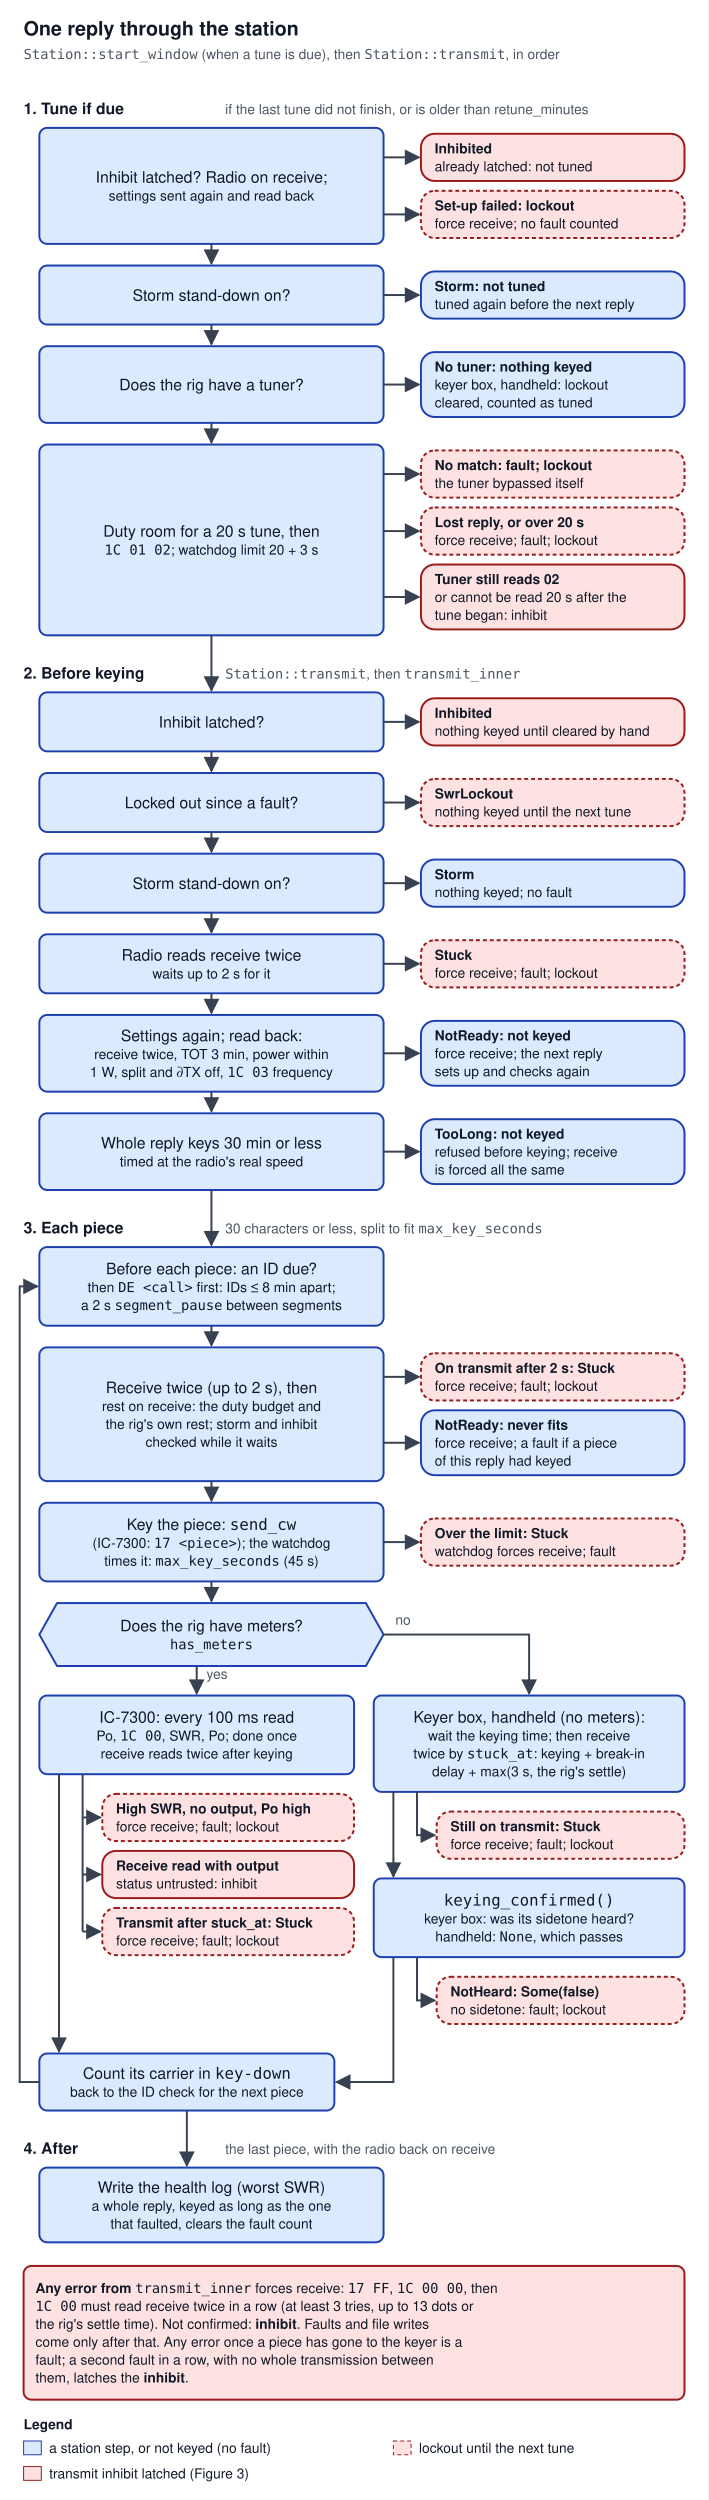
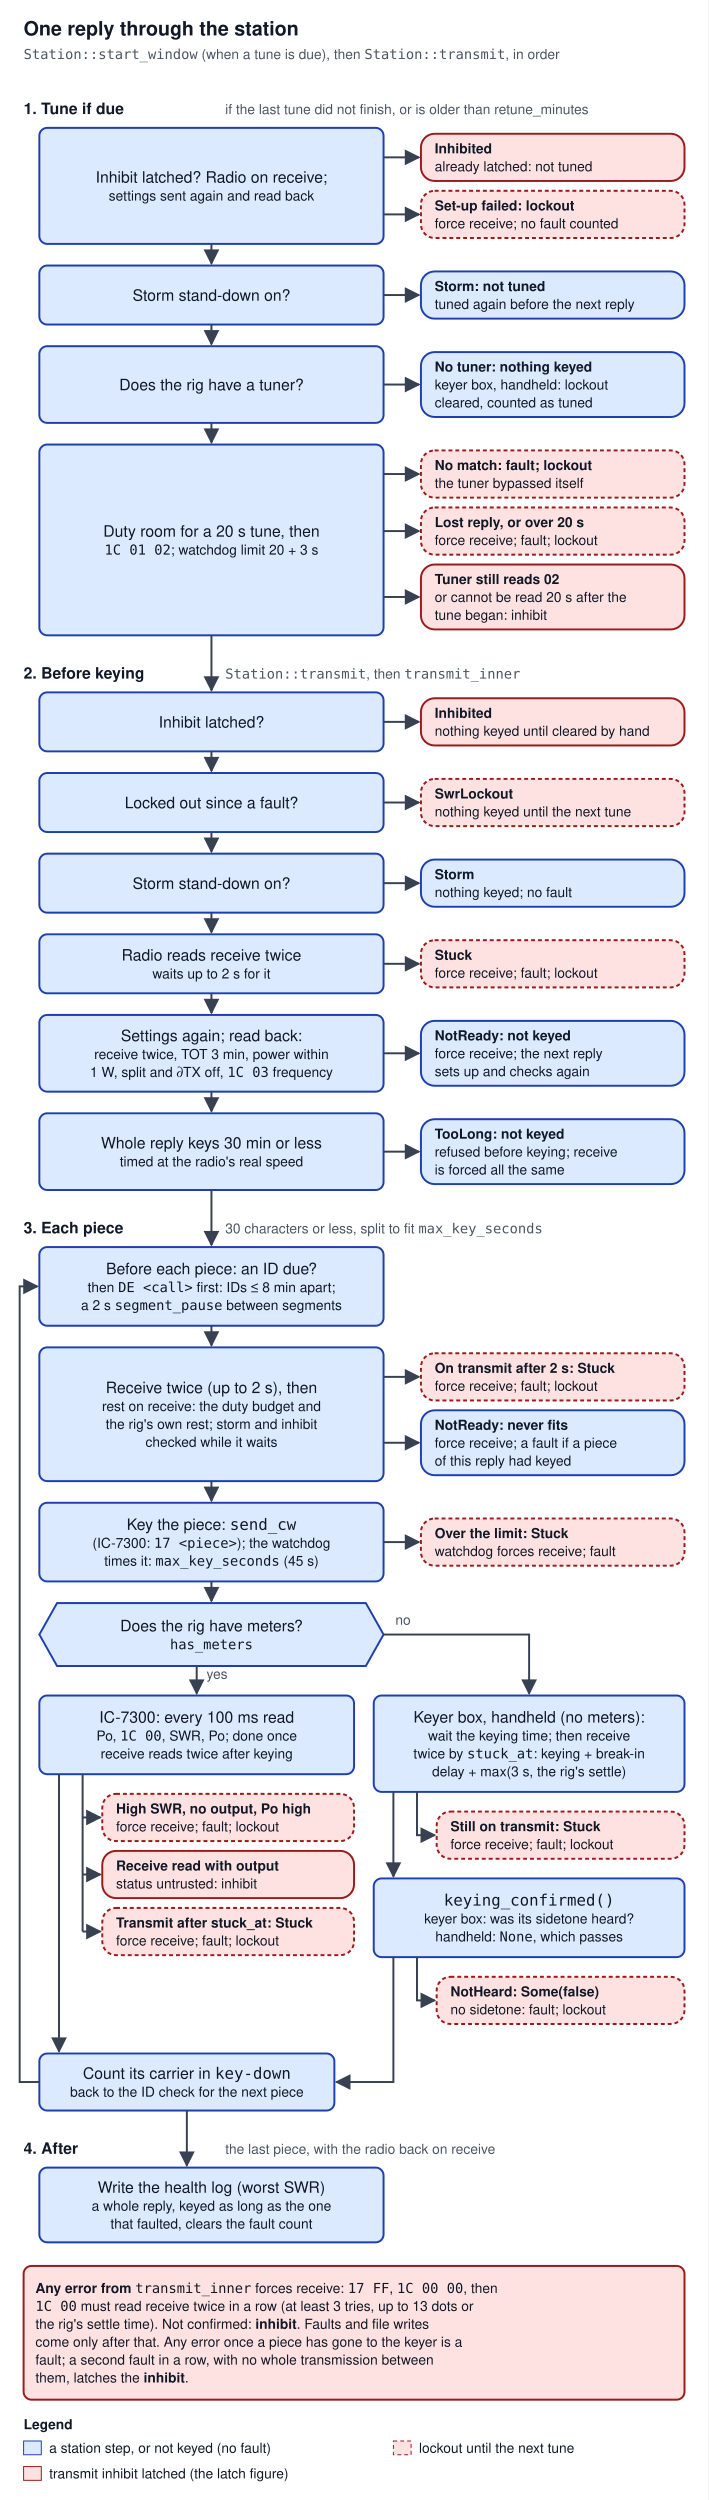
<svg xmlns="http://www.w3.org/2000/svg" viewBox="0 0 720 2542" width="720" height="2542" font-family="Helvetica, Arial, 'Liberation Sans', sans-serif" font-size="16" fill="#111827">
  <defs>
    <marker id="k05tx-arrow" viewBox="0 0 10 10" refX="9" refY="5" markerWidth="8" markerHeight="8" orient="auto-start-reverse">
      <path d="M0,0 L10,5 L0,10 z" fill="#374151" />
    </marker>
  </defs>
  <rect x="0" y="0" width="720" height="2542" fill="#ffffff" />
  <text x="24" y="36" text-anchor="start" font-size="20" fill="#111827" font-weight="bold">One reply through the station</text>
  <text x="24" y="60" text-anchor="start" font-size="14" fill="#4b5563">
    <tspan font-family="Menlo, Consolas, 'DejaVu Sans Mono', monospace">Station::start_window</tspan> (when a tune is due), then <tspan font-family="Menlo, Consolas, 'DejaVu Sans Mono', monospace">Station::transmit</tspan>, in order</text>
  <text x="24" y="116" text-anchor="start" font-size="16" fill="#111827" font-weight="bold">1. Tune if due</text>
  <text x="229" y="116" text-anchor="start" font-size="14" fill="#4b5563">if the last tune did not finish, or is older than retune_minutes</text>
  <rect x="40" y="130" width="350" height="118" rx="8" fill="#dbeafe" stroke="#1e40af" stroke-width="2" />
  <text x="215" y="185.7" text-anchor="middle" font-size="16" fill="#111827">Inhibit latched? Radio on receive;</text>
  <text x="215" y="203.9" text-anchor="middle" font-size="14" fill="#111827">settings sent again and read back</text>
  <rect x="428" y="136" width="268" height="48" rx="14" fill="#fee2e2" stroke="#991b1b" stroke-width="2" />
  <text x="442" y="155.9" text-anchor="start" font-size="14" fill="#111827" font-weight="bold">Inhibited</text>
  <text x="442" y="174.1" text-anchor="start" font-size="14" fill="#111827">already latched: not tuned</text>
  <path d="M390,160 L426,160" fill="none" stroke="#374151" stroke-width="2" marker-end="url(#k05tx-arrow)" />
  <rect x="428" y="194" width="268" height="48" rx="14" fill="#fee2e2" stroke="#991b1b" stroke-width="2" stroke-dasharray="4 3" />
  <text x="442" y="213.9" text-anchor="start" font-size="14" fill="#111827" font-weight="bold">Set-up failed: lockout</text>
  <text x="442" y="232.1" text-anchor="start" font-size="14" fill="#111827">force receive; no fault counted</text>
  <path d="M390,218 L426,218" fill="none" stroke="#374151" stroke-width="2" marker-end="url(#k05tx-arrow)" />
  <path d="M215,248 L215,268" fill="none" stroke="#374151" stroke-width="2" marker-end="url(#k05tx-arrow)" />
  <rect x="40" y="270" width="350" height="60" rx="8" fill="#dbeafe" stroke="#1e40af" stroke-width="2" />
  <text x="215" y="305.8" text-anchor="middle" font-size="16" fill="#111827">Storm stand-down on?</text>
  <rect x="428" y="276" width="268" height="48" rx="14" fill="#dbeafe" stroke="#1e40af" stroke-width="2" />
  <text x="442" y="295.9" text-anchor="start" font-size="14" fill="#111827" font-weight="bold">Storm: not tuned</text>
  <text x="442" y="314.1" text-anchor="start" font-size="14" fill="#111827">tuned again before the next reply</text>
  <path d="M390,300 L426,300" fill="none" stroke="#374151" stroke-width="2" marker-end="url(#k05tx-arrow)" />
  <path d="M215,330 L215,350" fill="none" stroke="#374151" stroke-width="2" marker-end="url(#k05tx-arrow)" />
  <rect x="40" y="352" width="350" height="78" rx="8" fill="#dbeafe" stroke="#1e40af" stroke-width="2" />
  <text x="215" y="396.8" text-anchor="middle" font-size="16" fill="#111827">Does the rig have a tuner?</text>
  <rect x="428" y="358" width="268" height="66" rx="14" fill="#dbeafe" stroke="#1e40af" stroke-width="2" />
  <text x="442" y="377.8" text-anchor="start" font-size="14" fill="#111827" font-weight="bold">No tuner: nothing keyed</text>
  <text x="442" y="396" text-anchor="start" font-size="14" fill="#111827">keyer box, handheld: lockout</text>
  <text x="442" y="414.2" text-anchor="start" font-size="14" fill="#111827">cleared, counted as tuned</text>
  <path d="M390,391 L426,391" fill="none" stroke="#374151" stroke-width="2" marker-end="url(#k05tx-arrow)" />
  <path d="M215,430 L215,450" fill="none" stroke="#374151" stroke-width="2" marker-end="url(#k05tx-arrow)" />
  <rect x="40" y="452" width="350" height="194" rx="8" fill="#dbeafe" stroke="#1e40af" stroke-width="2" />
  <text x="215" y="545.7" text-anchor="middle" font-size="16" fill="#111827">Duty room for a 20 s tune, then</text>
  <text x="215" y="563.9" text-anchor="middle" font-size="14" fill="#111827">
    <tspan font-family="Menlo, Consolas, 'DejaVu Sans Mono', monospace">1C 01 02</tspan>; watchdog limit 20 + 3 s</text>
  <rect x="428" y="458" width="268" height="48" rx="14" fill="#fee2e2" stroke="#991b1b" stroke-width="2" stroke-dasharray="4 3" />
  <text x="442" y="477.9" text-anchor="start" font-size="14" fill="#111827" font-weight="bold">No match: fault; lockout</text>
  <text x="442" y="496.1" text-anchor="start" font-size="14" fill="#111827">the tuner bypassed itself</text>
  <path d="M390,482 L426,482" fill="none" stroke="#374151" stroke-width="2" marker-end="url(#k05tx-arrow)" />
  <rect x="428" y="516" width="268" height="48" rx="14" fill="#fee2e2" stroke="#991b1b" stroke-width="2" stroke-dasharray="4 3" />
  <text x="442" y="535.9" text-anchor="start" font-size="14" fill="#111827" font-weight="bold">Lost reply, or over 20 s</text>
  <text x="442" y="554.1" text-anchor="start" font-size="14" fill="#111827">force receive; fault; lockout</text>
  <path d="M390,540 L426,540" fill="none" stroke="#374151" stroke-width="2" marker-end="url(#k05tx-arrow)" />
  <rect x="428" y="574" width="268" height="66" rx="14" fill="#fee2e2" stroke="#991b1b" stroke-width="2" />
  <text x="442" y="593.8" text-anchor="start" font-size="14" fill="#111827" font-weight="bold">Tuner still reads 02</text>
  <text x="442" y="612" text-anchor="start" font-size="14" fill="#111827">or cannot be read 20 s after the</text>
  <text x="442" y="630.2" text-anchor="start" font-size="14" fill="#111827">tune began: inhibit</text>
  <path d="M390,607 L426,607" fill="none" stroke="#374151" stroke-width="2" marker-end="url(#k05tx-arrow)" />
  <text x="24" y="690" text-anchor="start" font-size="16" fill="#111827" font-weight="bold">2. Before keying</text>
  <text x="229" y="690" text-anchor="start" font-size="14" fill="#4b5563">
    <tspan font-family="Menlo, Consolas, 'DejaVu Sans Mono', monospace">Station::transmit</tspan>, then <tspan font-family="Menlo, Consolas, 'DejaVu Sans Mono', monospace">transmit_inner</tspan>
  </text>
  <path d="M215,646 L215,702" fill="none" stroke="#374151" stroke-width="2" marker-end="url(#k05tx-arrow)" />
  <rect x="40" y="704" width="350" height="60" rx="8" fill="#dbeafe" stroke="#1e40af" stroke-width="2" />
  <text x="215" y="739.8" text-anchor="middle" font-size="16" fill="#111827">Inhibit latched?</text>
  <rect x="428" y="710" width="268" height="48" rx="14" fill="#fee2e2" stroke="#991b1b" stroke-width="2" />
  <text x="442" y="729.9" text-anchor="start" font-size="14" fill="#111827" font-weight="bold">Inhibited</text>
  <text x="442" y="748.1" text-anchor="start" font-size="14" fill="#111827">nothing keyed until cleared by hand</text>
  <path d="M390,734 L426,734" fill="none" stroke="#374151" stroke-width="2" marker-end="url(#k05tx-arrow)" />
  <path d="M215,764 L215,784" fill="none" stroke="#374151" stroke-width="2" marker-end="url(#k05tx-arrow)" />
  <rect x="40" y="786" width="350" height="60" rx="8" fill="#dbeafe" stroke="#1e40af" stroke-width="2" />
  <text x="215" y="821.8" text-anchor="middle" font-size="16" fill="#111827">Locked out since a fault?</text>
  <rect x="428" y="792" width="268" height="48" rx="14" fill="#fee2e2" stroke="#991b1b" stroke-width="2" stroke-dasharray="4 3" />
  <text x="442" y="811.9" text-anchor="start" font-size="14" fill="#111827" font-weight="bold">SwrLockout</text>
  <text x="442" y="830.1" text-anchor="start" font-size="14" fill="#111827">nothing keyed until the next tune</text>
  <path d="M390,816 L426,816" fill="none" stroke="#374151" stroke-width="2" marker-end="url(#k05tx-arrow)" />
  <path d="M215,846 L215,866" fill="none" stroke="#374151" stroke-width="2" marker-end="url(#k05tx-arrow)" />
  <rect x="40" y="868" width="350" height="60" rx="8" fill="#dbeafe" stroke="#1e40af" stroke-width="2" />
  <text x="215" y="903.8" text-anchor="middle" font-size="16" fill="#111827">Storm stand-down on?</text>
  <rect x="428" y="874" width="268" height="48" rx="14" fill="#dbeafe" stroke="#1e40af" stroke-width="2" />
  <text x="442" y="893.9" text-anchor="start" font-size="14" fill="#111827" font-weight="bold">Storm</text>
  <text x="442" y="912.1" text-anchor="start" font-size="14" fill="#111827">nothing keyed; no fault</text>
  <path d="M390,898 L426,898" fill="none" stroke="#374151" stroke-width="2" marker-end="url(#k05tx-arrow)" />
  <path d="M215,928 L215,948" fill="none" stroke="#374151" stroke-width="2" marker-end="url(#k05tx-arrow)" />
  <rect x="40" y="950" width="350" height="60" rx="8" fill="#dbeafe" stroke="#1e40af" stroke-width="2" />
  <text x="215" y="976.7" text-anchor="middle" font-size="16" fill="#111827">Radio reads receive twice</text>
  <text x="215" y="994.9" text-anchor="middle" font-size="14" fill="#111827">waits up to 2 s for it</text>
  <rect x="428" y="956" width="268" height="48" rx="14" fill="#fee2e2" stroke="#991b1b" stroke-width="2" stroke-dasharray="4 3" />
  <text x="442" y="975.9" text-anchor="start" font-size="14" fill="#111827" font-weight="bold">Stuck</text>
  <text x="442" y="994.1" text-anchor="start" font-size="14" fill="#111827">force receive; fault; lockout</text>
  <path d="M390,980 L426,980" fill="none" stroke="#374151" stroke-width="2" marker-end="url(#k05tx-arrow)" />
  <path d="M215,1010 L215,1030" fill="none" stroke="#374151" stroke-width="2" marker-end="url(#k05tx-arrow)" />
  <rect x="40" y="1032" width="350" height="78" rx="8" fill="#dbeafe" stroke="#1e40af" stroke-width="2" />
  <text x="215" y="1058.6" text-anchor="middle" font-size="16" fill="#111827">Settings again; read back:</text>
  <text x="215" y="1076.8" text-anchor="middle" font-size="14" fill="#111827">receive twice, TOT 3 min, power within</text>
  <text x="215" y="1095" text-anchor="middle" font-size="14" fill="#111827">1 W, split and ∂TX off, <tspan font-family="Menlo, Consolas, 'DejaVu Sans Mono', monospace">1C 03</tspan> frequency</text>
  <rect x="428" y="1038" width="268" height="66" rx="14" fill="#dbeafe" stroke="#1e40af" stroke-width="2" />
  <text x="442" y="1057.8" text-anchor="start" font-size="14" fill="#111827" font-weight="bold">NotReady: not keyed</text>
  <text x="442" y="1076" text-anchor="start" font-size="14" fill="#111827">force receive; the next reply</text>
  <text x="442" y="1094.2" text-anchor="start" font-size="14" fill="#111827">sets up and checks again</text>
  <path d="M390,1071 L426,1071" fill="none" stroke="#374151" stroke-width="2" marker-end="url(#k05tx-arrow)" />
  <path d="M215,1110 L215,1130" fill="none" stroke="#374151" stroke-width="2" marker-end="url(#k05tx-arrow)" />
  <rect x="40" y="1132" width="350" height="78" rx="8" fill="#dbeafe" stroke="#1e40af" stroke-width="2" />
  <text x="215" y="1167.7" text-anchor="middle" font-size="16" fill="#111827">Whole reply keys 30 min or less</text>
  <text x="215" y="1185.9" text-anchor="middle" font-size="14" fill="#111827">timed at the radio's real speed</text>
  <rect x="428" y="1138" width="268" height="66" rx="14" fill="#dbeafe" stroke="#1e40af" stroke-width="2" />
  <text x="442" y="1157.8" text-anchor="start" font-size="14" fill="#111827" font-weight="bold">TooLong: not keyed</text>
  <text x="442" y="1176" text-anchor="start" font-size="14" fill="#111827">refused before keying; receive</text>
  <text x="442" y="1194.2" text-anchor="start" font-size="14" fill="#111827">is forced all the same</text>
  <path d="M390,1171 L426,1171" fill="none" stroke="#374151" stroke-width="2" marker-end="url(#k05tx-arrow)" />
  <text x="24" y="1254" text-anchor="start" font-size="16" fill="#111827" font-weight="bold">3. Each piece</text>
  <text x="229" y="1254" text-anchor="start" font-size="14" fill="#4b5563">30 characters or less, split to fit <tspan font-family="Menlo, Consolas, 'DejaVu Sans Mono', monospace">max_key_seconds</tspan>
  </text>
  <path d="M215,1210 L215,1266" fill="none" stroke="#374151" stroke-width="2" marker-end="url(#k05tx-arrow)" />
  <rect x="40" y="1268" width="350" height="80" rx="8" fill="#dbeafe" stroke="#1e40af" stroke-width="2" />
  <text x="215" y="1295.6" text-anchor="middle" font-size="16" fill="#111827">Before each piece: an ID due?</text>
  <text x="215" y="1313.8" text-anchor="middle" font-size="14" fill="#111827">then <tspan font-family="Menlo, Consolas, 'DejaVu Sans Mono', monospace">DE &lt;call&gt;</tspan> first: IDs ≤ 8 min apart;</text>
  <text x="215" y="1332" text-anchor="middle" font-size="14" fill="#111827">a 2 s <tspan font-family="Menlo, Consolas, 'DejaVu Sans Mono', monospace">segment_pause</tspan> between segments</text>
  <path d="M215,1348 L215,1368" fill="none" stroke="#374151" stroke-width="2" marker-end="url(#k05tx-arrow)" />
  <rect x="40" y="1370" width="350" height="136" rx="8" fill="#dbeafe" stroke="#1e40af" stroke-width="2" />
  <text x="215" y="1416.5" text-anchor="middle" font-size="16" fill="#111827">Receive twice (up to 2 s), then</text>
  <text x="215" y="1434.7" text-anchor="middle" font-size="14" fill="#111827">rest on receive: the duty budget and</text>
  <text x="215" y="1452.9" text-anchor="middle" font-size="14" fill="#111827">the rig's own rest; storm and inhibit</text>
  <text x="215" y="1471.1" text-anchor="middle" font-size="14" fill="#111827">checked while it waits</text>
  <rect x="428" y="1376" width="268" height="48" rx="14" fill="#fee2e2" stroke="#991b1b" stroke-width="2" stroke-dasharray="4 3" />
  <text x="442" y="1395.9" text-anchor="start" font-size="14" fill="#111827" font-weight="bold">On transmit after 2 s: Stuck</text>
  <text x="442" y="1414.1" text-anchor="start" font-size="14" fill="#111827">force receive; fault; lockout</text>
  <path d="M390,1400 L426,1400" fill="none" stroke="#374151" stroke-width="2" marker-end="url(#k05tx-arrow)" />
  <rect x="428" y="1434" width="268" height="66" rx="14" fill="#dbeafe" stroke="#1e40af" stroke-width="2" />
  <text x="442" y="1453.8" text-anchor="start" font-size="14" fill="#111827" font-weight="bold">NotReady: never fits</text>
  <text x="442" y="1472" text-anchor="start" font-size="14" fill="#111827">force receive; a fault if a piece</text>
  <text x="442" y="1490.2" text-anchor="start" font-size="14" fill="#111827">of this reply had keyed</text>
  <path d="M390,1467 L426,1467" fill="none" stroke="#374151" stroke-width="2" marker-end="url(#k05tx-arrow)" />
  <path d="M215,1506 L215,1526" fill="none" stroke="#374151" stroke-width="2" marker-end="url(#k05tx-arrow)" />
  <rect x="40" y="1528" width="350" height="80" rx="8" fill="#dbeafe" stroke="#1e40af" stroke-width="2" />
  <text x="215" y="1555.6" text-anchor="middle" font-size="16" fill="#111827">Key the piece: <tspan font-family="Menlo, Consolas, 'DejaVu Sans Mono', monospace">send_cw</tspan>
  </text>
  <text x="215" y="1573.8" text-anchor="middle" font-size="14" fill="#111827">(IC-7300: <tspan font-family="Menlo, Consolas, 'DejaVu Sans Mono', monospace">17 &lt;piece&gt;</tspan>); the watchdog</text>
  <text x="215" y="1592" text-anchor="middle" font-size="14" fill="#111827">times it: <tspan font-family="Menlo, Consolas, 'DejaVu Sans Mono', monospace">max_key_seconds</tspan> (45 s)</text>
  <rect x="428" y="1544" width="268" height="48" rx="14" fill="#fee2e2" stroke="#991b1b" stroke-width="2" stroke-dasharray="4 3" />
  <text x="442" y="1563.9" text-anchor="start" font-size="14" fill="#111827" font-weight="bold">Over the limit: Stuck</text>
  <text x="442" y="1582.1" text-anchor="start" font-size="14" fill="#111827">watchdog forces receive; fault</text>
  <path d="M390,1568 L426,1568" fill="none" stroke="#374151" stroke-width="2" marker-end="url(#k05tx-arrow)" />
  <path d="M215,1608 L215,1628" fill="none" stroke="#374151" stroke-width="2" marker-end="url(#k05tx-arrow)" />
  <polygon points="40,1662 58,1630 372,1630 390,1662 372,1694 58,1694" fill="#dbeafe" stroke="#1e40af" stroke-width="2" />
  <text x="215" y="1658.7" text-anchor="middle" font-size="16" fill="#111827">Does the rig have meters?</text>
  <text x="215" y="1676.9" text-anchor="middle" font-size="14" fill="#111827">
    <tspan font-family="Menlo, Consolas, 'DejaVu Sans Mono', monospace">has_meters</tspan>
  </text>
  <path d="M200,1694 L200,1722" fill="none" stroke="#374151" stroke-width="2" marker-end="url(#k05tx-arrow)" />
  <text x="210" y="1707" text-anchor="start" font-size="14" fill="#4b5563">yes</text>
  <path d="M390,1662 L538,1662 L538,1722" fill="none" stroke="#374151" stroke-width="2" marker-end="url(#k05tx-arrow)" />
  <text x="402" y="1652" text-anchor="start" font-size="14" fill="#4b5563">no</text>
  <rect x="40" y="1724" width="320" height="80" rx="8" fill="#dbeafe" stroke="#1e40af" stroke-width="2" />
  <text x="200" y="1751.6" text-anchor="middle" font-size="16" fill="#111827">IC-7300: every 100 ms read</text>
  <text x="200" y="1769.8" text-anchor="middle" font-size="14" fill="#111827">Po, <tspan font-family="Menlo, Consolas, 'DejaVu Sans Mono', monospace">1C 00</tspan>, SWR, Po; done once</text>
  <text x="200" y="1788" text-anchor="middle" font-size="14" fill="#111827">receive reads twice after keying</text>
  <rect x="104" y="1824" width="256" height="48" rx="14" fill="#fee2e2" stroke="#991b1b" stroke-width="2" stroke-dasharray="4 3" />
  <text x="118" y="1843.9" text-anchor="start" font-size="14" fill="#111827" font-weight="bold">High SWR, no output, Po high</text>
  <text x="118" y="1862.1" text-anchor="start" font-size="14" fill="#111827">force receive; fault; lockout</text>
  <rect x="104" y="1882" width="256" height="48" rx="14" fill="#fee2e2" stroke="#991b1b" stroke-width="2" />
  <text x="118" y="1901.9" text-anchor="start" font-size="14" fill="#111827" font-weight="bold">Receive read with output</text>
  <text x="118" y="1920.1" text-anchor="start" font-size="14" fill="#111827">status untrusted: inhibit</text>
  <rect x="104" y="1940" width="256" height="48" rx="14" fill="#fee2e2" stroke="#991b1b" stroke-width="2" stroke-dasharray="4 3" />
  <text x="118" y="1959.9" text-anchor="start" font-size="14" fill="#111827" font-weight="bold">Transmit after stuck_at: Stuck</text>
  <text x="118" y="1978.1" text-anchor="start" font-size="14" fill="#111827">force receive; fault; lockout</text>
  <path d="M84,1804 L84,1964" fill="none" stroke="#374151" stroke-width="2" />
  <path d="M84,1848 L102,1848" fill="none" stroke="#374151" stroke-width="2" marker-end="url(#k05tx-arrow)" />
  <path d="M84,1906 L102,1906" fill="none" stroke="#374151" stroke-width="2" marker-end="url(#k05tx-arrow)" />
  <path d="M84,1964 L102,1964" fill="none" stroke="#374151" stroke-width="2" marker-end="url(#k05tx-arrow)" />
  <rect x="380" y="1724" width="316" height="98" rx="8" fill="#dbeafe" stroke="#1e40af" stroke-width="2" />
  <text x="538" y="1751.5" text-anchor="middle" font-size="16" fill="#111827">Keyer box, handheld (no meters):</text>
  <text x="538" y="1769.7" text-anchor="middle" font-size="14" fill="#111827">wait the keying time; then receive</text>
  <text x="538" y="1787.9" text-anchor="middle" font-size="14" fill="#111827">twice by <tspan font-family="Menlo, Consolas, 'DejaVu Sans Mono', monospace">stuck_at</tspan>: keying + break-in</text>
  <text x="538" y="1806.1" text-anchor="middle" font-size="14" fill="#111827">delay + max(3 s, the rig's settle)</text>
  <rect x="444" y="1842" width="252" height="48" rx="14" fill="#fee2e2" stroke="#991b1b" stroke-width="2" stroke-dasharray="4 3" />
  <text x="458" y="1861.9" text-anchor="start" font-size="14" fill="#111827" font-weight="bold">Still on transmit: Stuck</text>
  <text x="458" y="1880.1" text-anchor="start" font-size="14" fill="#111827">force receive; fault; lockout</text>
  <path d="M424,1822 L424,1866 L442,1866" fill="none" stroke="#374151" stroke-width="2" marker-end="url(#k05tx-arrow)" />
  <path d="M400,1822 L400,1908" fill="none" stroke="#374151" stroke-width="2" marker-end="url(#k05tx-arrow)" />
  <rect x="380" y="1910" width="316" height="80" rx="8" fill="#dbeafe" stroke="#1e40af" stroke-width="2" />
  <text x="538" y="1937.6" text-anchor="middle" font-size="16" fill="#111827">
    <tspan font-family="Menlo, Consolas, 'DejaVu Sans Mono', monospace">keying_confirmed()</tspan>
  </text>
  <text x="538" y="1955.8" text-anchor="middle" font-size="14" fill="#111827">keyer box: was its sidetone heard?</text>
  <text x="538" y="1974" text-anchor="middle" font-size="14" fill="#111827">handheld: <tspan font-family="Menlo, Consolas, 'DejaVu Sans Mono', monospace">None</tspan>, which passes</text>
  <rect x="444" y="2010" width="252" height="48" rx="14" fill="#fee2e2" stroke="#991b1b" stroke-width="2" stroke-dasharray="4 3" />
  <text x="458" y="2029.9" text-anchor="start" font-size="14" fill="#111827" font-weight="bold">NotHeard: Some(false)</text>
  <text x="458" y="2048.1" text-anchor="start" font-size="14" fill="#111827">no sidetone: fault; lockout</text>
  <path d="M424,1990 L424,2034 L442,2034" fill="none" stroke="#374151" stroke-width="2" marker-end="url(#k05tx-arrow)" />
  <path d="M60,1804 L60,2086" fill="none" stroke="#374151" stroke-width="2" marker-end="url(#k05tx-arrow)" />
  <rect x="40" y="2088" width="300" height="58" rx="8" fill="#dbeafe" stroke="#1e40af" stroke-width="2" />
  <text x="190" y="2113.7" text-anchor="middle" font-size="16" fill="#111827">Count its carrier in <tspan font-family="Menlo, Consolas, 'DejaVu Sans Mono', monospace">key-down</tspan>
  </text>
  <text x="190" y="2131.9" text-anchor="middle" font-size="14" fill="#111827">back to the ID check for the next piece</text>
  <path d="M400,1990 L400,2117 L342,2117" fill="none" stroke="#374151" stroke-width="2" marker-end="url(#k05tx-arrow)" />
  <path d="M40,2117 L20,2117 L20,1308 L38,1308" fill="none" stroke="#374151" stroke-width="2" marker-end="url(#k05tx-arrow)" />
  <text x="24" y="2190" text-anchor="start" font-size="16" fill="#111827" font-weight="bold">4. After</text>
  <text x="229" y="2190" text-anchor="start" font-size="14" fill="#4b5563">the last piece, with the radio back on receive</text>
  <path d="M190,2146 L190,2202" fill="none" stroke="#374151" stroke-width="2" marker-end="url(#k05tx-arrow)" />
  <rect x="40" y="2204" width="350" height="76" rx="8" fill="#dbeafe" stroke="#1e40af" stroke-width="2" />
  <text x="215" y="2229.6" text-anchor="middle" font-size="16" fill="#111827">Write the health log (worst SWR)</text>
  <text x="215" y="2247.8" text-anchor="middle" font-size="14" fill="#111827">a whole reply, keyed as long as the one</text>
  <text x="215" y="2266" text-anchor="middle" font-size="14" fill="#111827">that faulted, clears the fault count</text>
  <rect x="24" y="2304" width="672" height="136" rx="8" fill="#fee2e2" stroke="#991b1b" stroke-width="2" />
  <text x="36" y="2331.5" text-anchor="start" font-size="14" fill="#111827">
    <tspan font-weight="bold">Any error from</tspan>
    <tspan font-family="Menlo, Consolas, 'DejaVu Sans Mono', monospace">transmit_inner</tspan> forces receive: <tspan font-family="Menlo, Consolas, 'DejaVu Sans Mono', monospace">17 FF</tspan>, <tspan font-family="Menlo, Consolas, 'DejaVu Sans Mono', monospace">1C 00 00</tspan>, then</text>
  <text x="36" y="2349.7" text-anchor="start" font-size="14" fill="#111827">
    <tspan font-family="Menlo, Consolas, 'DejaVu Sans Mono', monospace">1C 00</tspan> must read receive twice in a row (at least 3 tries, up to 13 dots or</text>
  <text x="36" y="2367.9" text-anchor="start" font-size="14" fill="#111827">the rig's settle time). Not confirmed: <tspan font-weight="bold">inhibit</tspan>. Faults and file writes</text>
  <text x="36" y="2386.1" text-anchor="start" font-size="14" fill="#111827">come only after that. Any error once a piece has gone to the keyer is a</text>
  <text x="36" y="2404.3" text-anchor="start" font-size="14" fill="#111827">fault; a second fault in a row, with no whole transmission between</text>
  <text x="36" y="2422.5" text-anchor="start" font-size="14" fill="#111827">them, latches the <tspan font-weight="bold">inhibit</tspan>.</text>
  <text x="24" y="2470" text-anchor="start" font-size="14" fill="#111827" font-weight="bold">Legend</text>
  <rect x="24" y="2482" width="18" height="14" rx="0" fill="#dbeafe" stroke="#1e40af" stroke-width="1" />
  <text x="50" y="2494" text-anchor="start" font-size="14" fill="#111827">a station step, or not keyed (no fault)</text>
  <rect x="400" y="2482" width="18" height="14" rx="0" fill="#fee2e2" stroke="#991b1b" stroke-width="1" stroke-dasharray="4 3" />
  <text x="426" y="2494" text-anchor="start" font-size="14" fill="#111827">lockout until the next tune</text>
  <rect x="24" y="2508" width="18" height="14" rx="0" fill="#fee2e2" stroke="#991b1b" stroke-width="1" />
-   <text x="50" y="2520" text-anchor="start" font-size="14" fill="#111827">transmit inhibit latched (Figure 3)</text>
+   <text x="50" y="2520" text-anchor="start" font-size="14" fill="#111827">transmit inhibit latched (the latch figure)</text>
</svg>
